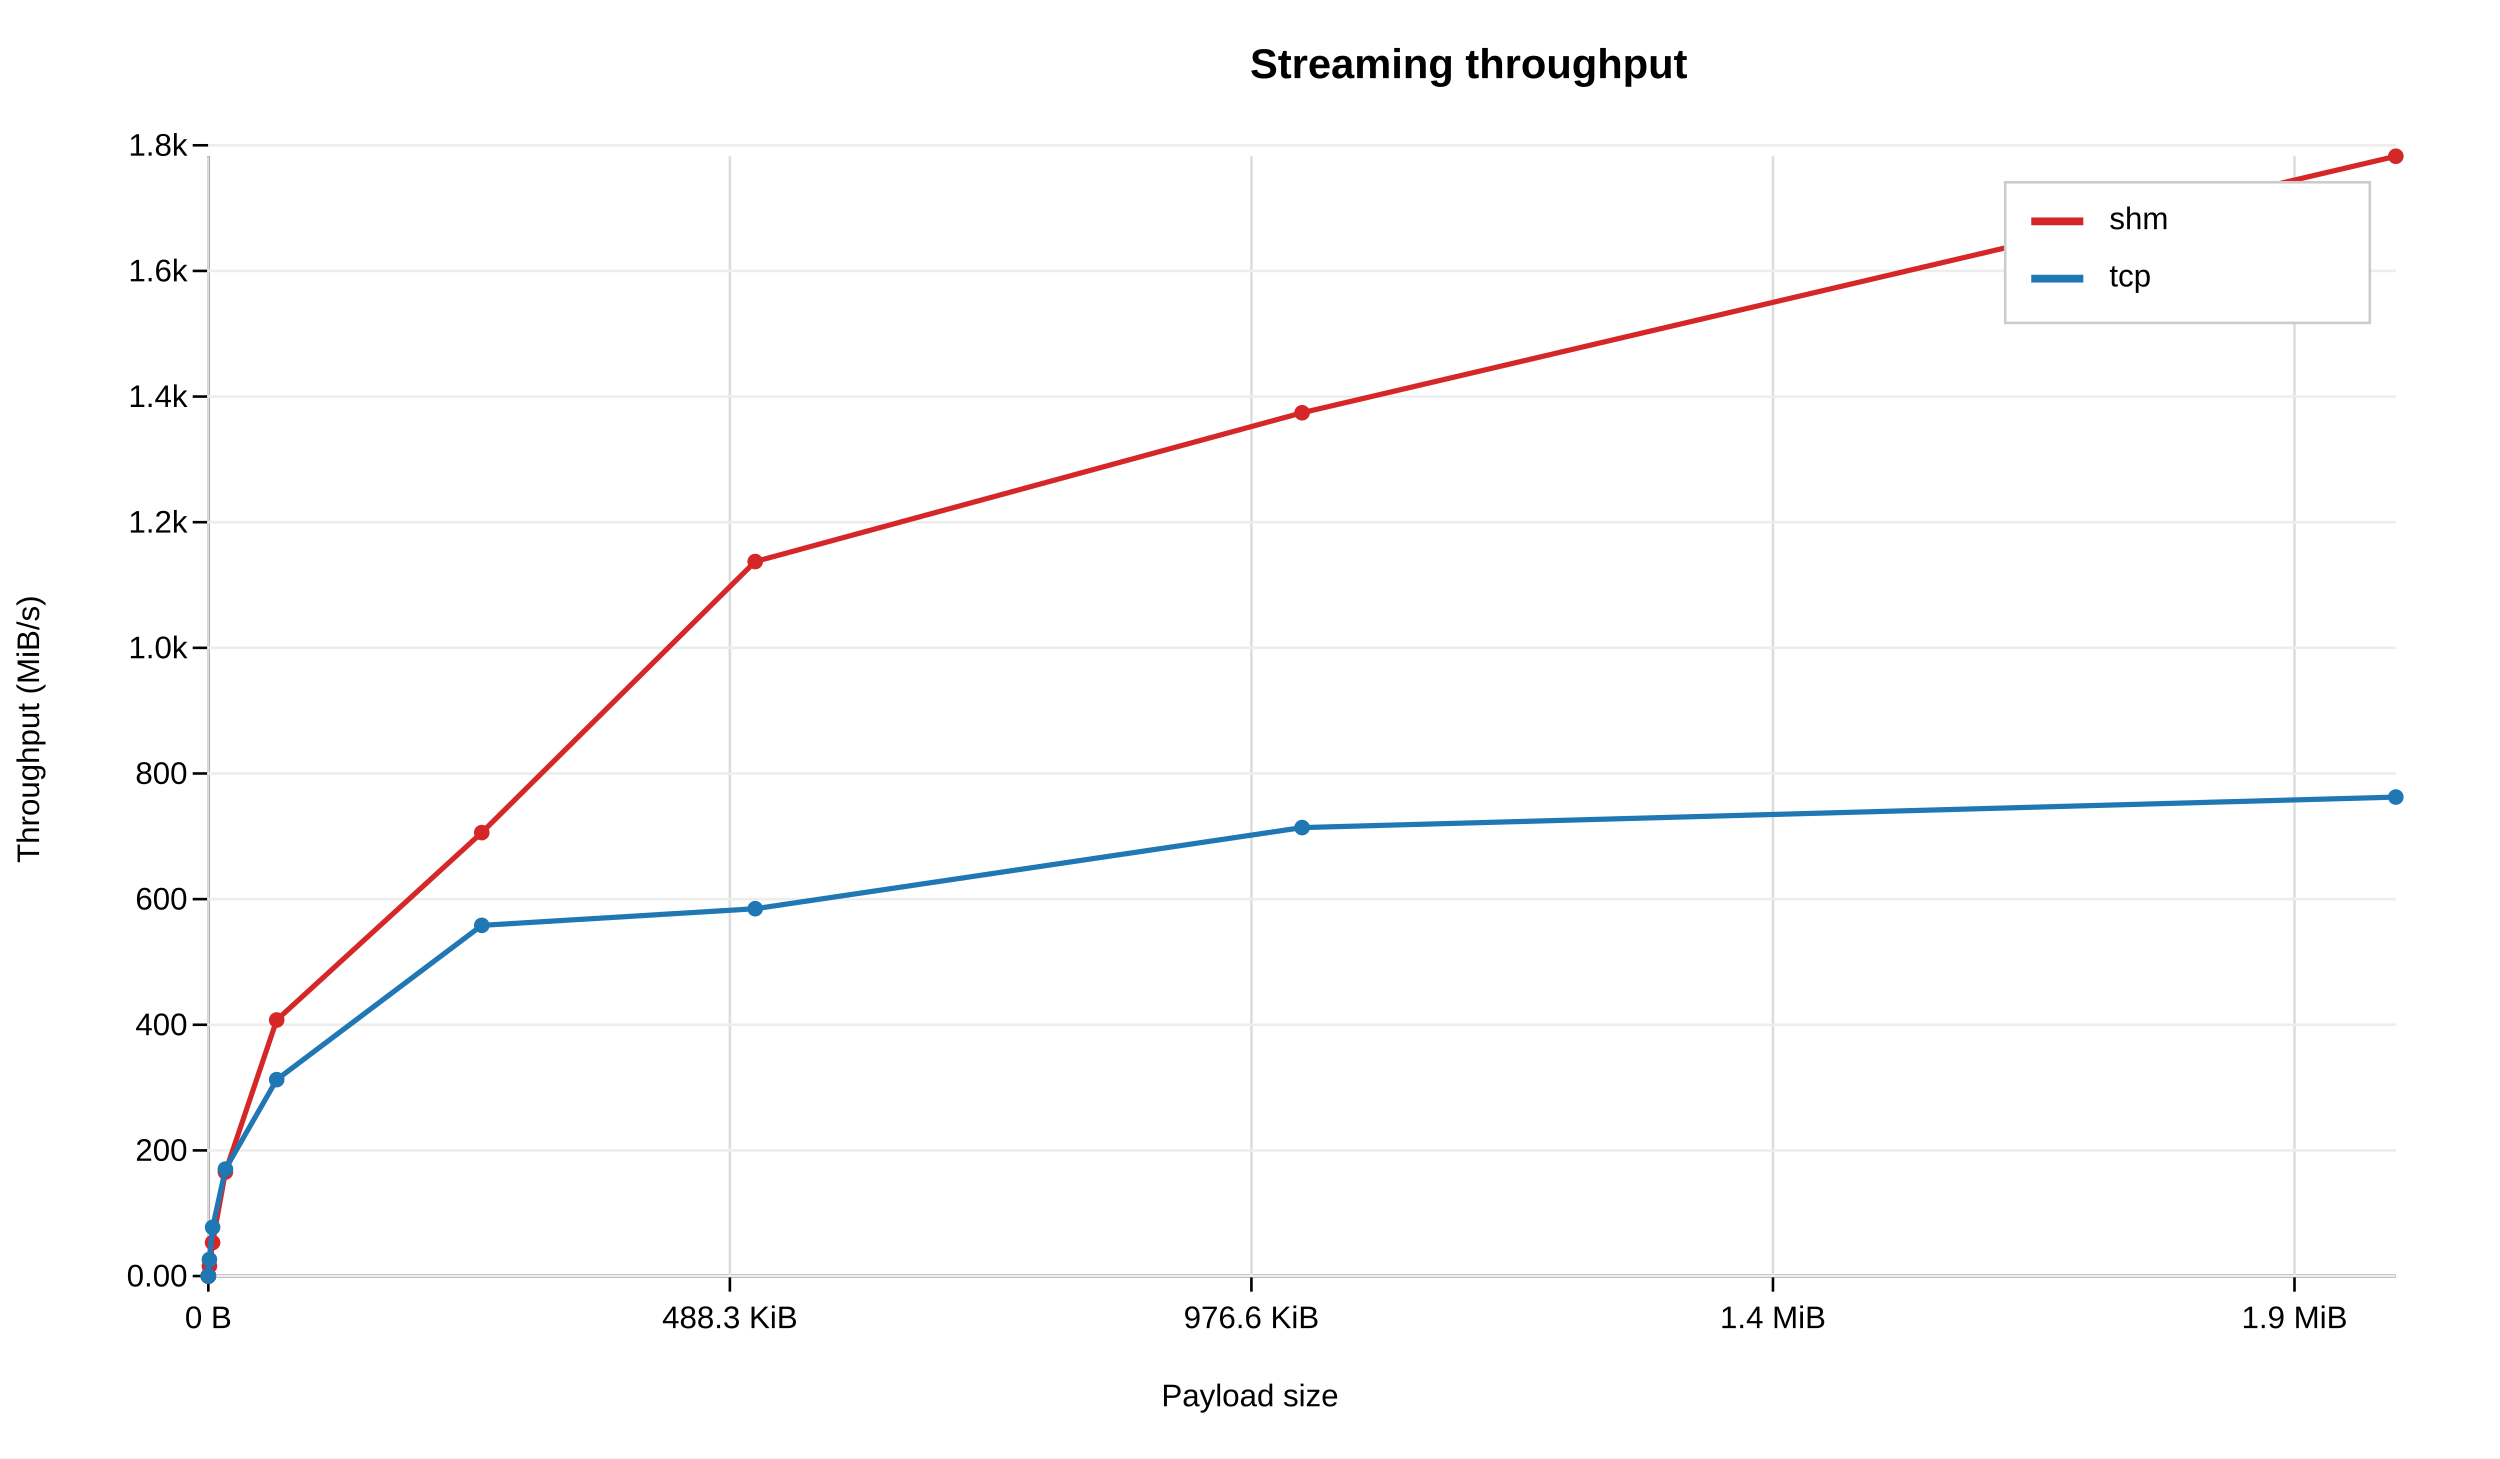
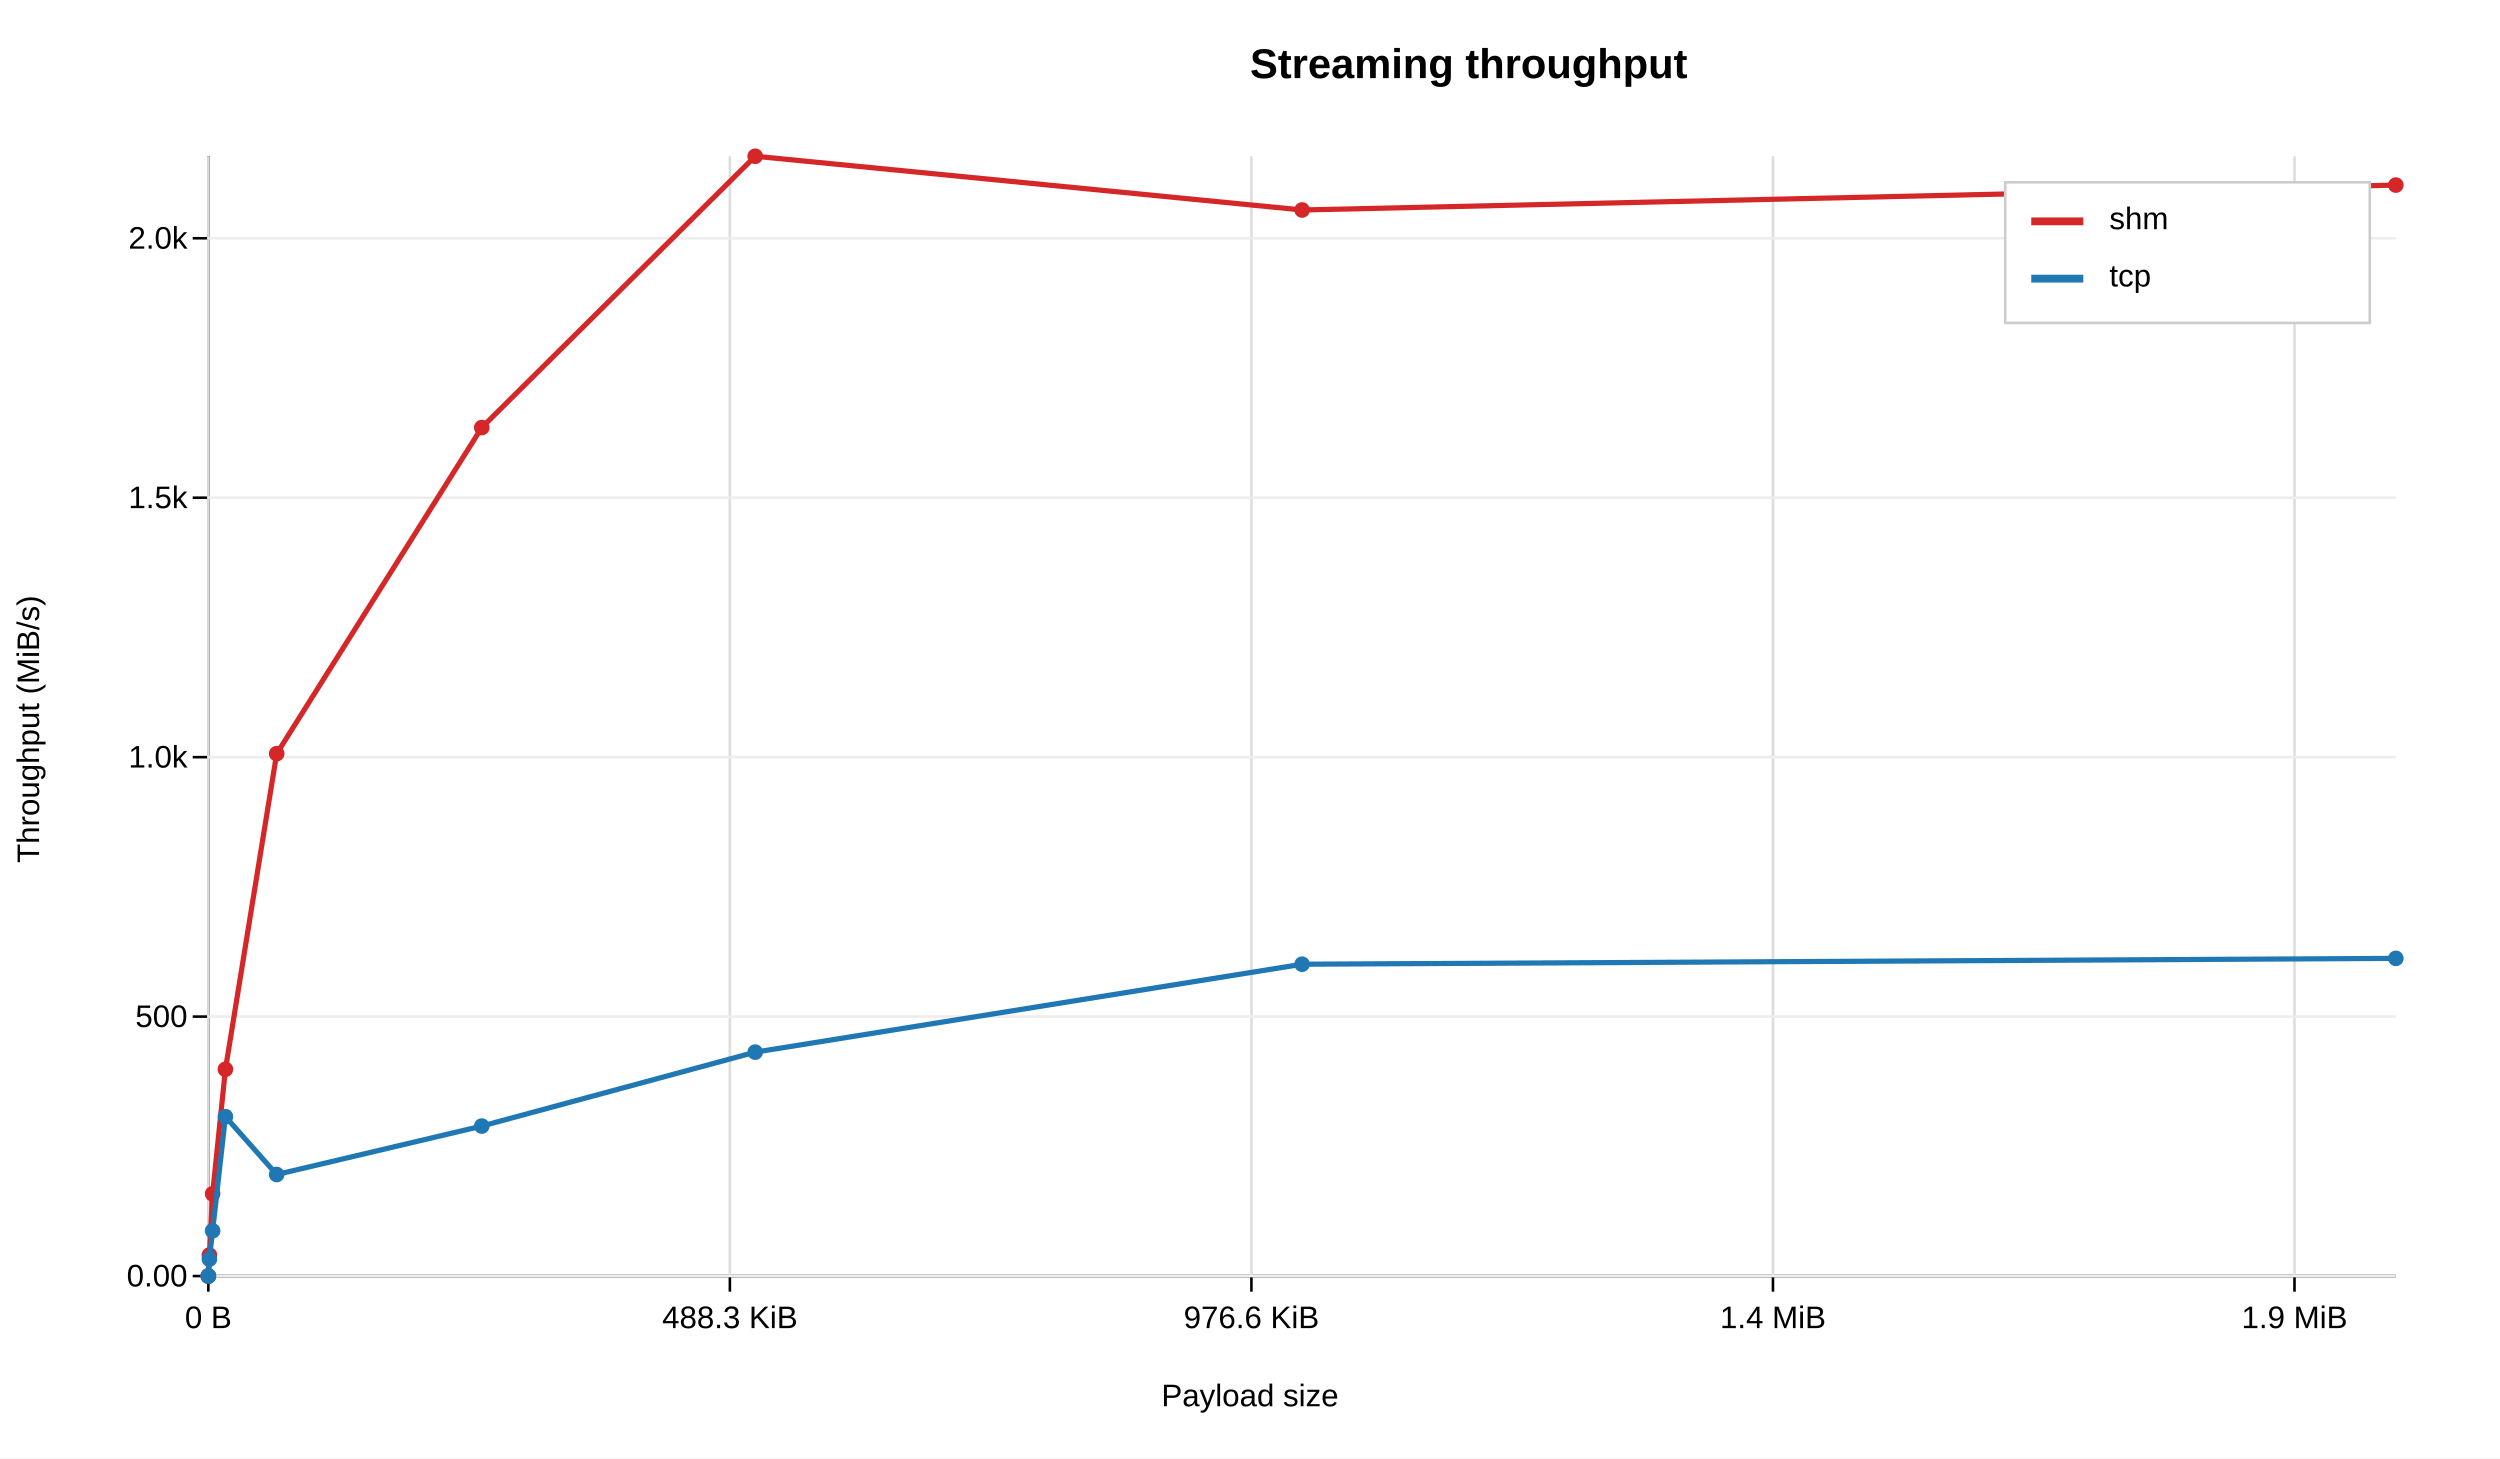
<svg xmlns="http://www.w3.org/2000/svg" width="960" height="560" viewBox="0 0 960 560">
  <style>text{font-family:Arial, sans-serif;font-size:12px;} .title{font-size:16px;font-weight:bold;}</style>
  <rect width="100%" height="100%" fill="white" />
  <text x="480" y="30" class="title">Streaming throughput</text>
  <text x="480" y="540" text-anchor="middle">Payload size</text>
  <text x="15" y="280" transform="rotate(-90 15,280)" text-anchor="middle">Throughput (MiB/s)</text>
  <line x1="80" y1="490" x2="920" y2="490" stroke="black" stroke-width="1" />
  <line x1="80" y1="490" x2="80" y2="60" stroke="black" stroke-width="1" />
  <line x1="80" y1="490" x2="80" y2="496" stroke="black" />
  <text x="80" y="510" text-anchor="middle">0 B</text>
  <line x1="280.272" y1="490" x2="280.272" y2="496" stroke="black" />
  <text x="280.272" y="510" text-anchor="middle">488.3 KiB</text>
  <line x1="480.543" y1="490" x2="480.543" y2="496" stroke="black" />
  <text x="480.543" y="510" text-anchor="middle">976.6 KiB</text>
  <line x1="680.815" y1="490" x2="680.815" y2="496" stroke="black" />
  <text x="680.815" y="510" text-anchor="middle">1.4 MiB</text>
  <line x1="881.086" y1="490" x2="881.086" y2="496" stroke="black" />
  <text x="881.086" y="510" text-anchor="middle">1.9 MiB</text>
  <line x1="1081.358" y1="490" x2="1081.358" y2="496" stroke="black" />
  <text x="1081.358" y="510" text-anchor="middle">2.4 MiB</text>
  <line x1="74" y1="490" x2="80" y2="490" stroke="black" />
  <text x="72" y="494" text-anchor="end">0.00</text>
-   <line x1="74" y1="441.754" x2="80" y2="441.754" stroke="black" />
-   <text x="72" y="445.754" text-anchor="end">200</text>
-   <line x1="74" y1="393.509" x2="80" y2="393.509" stroke="black" />
-   <text x="72" y="397.509" text-anchor="end">400</text>
-   <line x1="74" y1="345.263" x2="80" y2="345.263" stroke="black" />
-   <text x="72" y="349.263" text-anchor="end">600</text>
-   <line x1="74" y1="297.017" x2="80" y2="297.017" stroke="black" />
-   <text x="72" y="301.017" text-anchor="end">800</text>
-   <line x1="74" y1="248.771" x2="80" y2="248.771" stroke="black" />
-   <text x="72" y="252.771" text-anchor="end">1.0k</text>
-   <line x1="74" y1="200.526" x2="80" y2="200.526" stroke="black" />
-   <text x="72" y="204.526" text-anchor="end">1.2k</text>
-   <line x1="74" y1="152.28" x2="80" y2="152.28" stroke="black" />
-   <text x="72" y="156.28" text-anchor="end">1.4k</text>
-   <line x1="74" y1="104.034" x2="80" y2="104.034" stroke="black" />
-   <text x="72" y="108.034" text-anchor="end">1.6k</text>
-   <line x1="74" y1="55.788" x2="80" y2="55.788" stroke="black" />
-   <text x="72" y="59.788" text-anchor="end">1.8k</text>
+   <line x1="74" y1="390.374" x2="80" y2="390.374" stroke="black" />
+   <text x="72" y="394.374" text-anchor="end">500</text>
+   <line x1="74" y1="290.748" x2="80" y2="290.748" stroke="black" />
+   <text x="72" y="294.748" text-anchor="end">1.0k</text>
+   <line x1="74" y1="191.122" x2="80" y2="191.122" stroke="black" />
+   <text x="72" y="195.122" text-anchor="end">1.5k</text>
+   <line x1="74" y1="91.496" x2="80" y2="91.496" stroke="black" />
+   <text x="72" y="95.496" text-anchor="end">2.0k</text>
+   <line x1="74" y1="-8.13" x2="80" y2="-8.13" stroke="black" />
+   <text x="72" y="-4.13" text-anchor="end">2.5k</text>
  <line x1="80" y1="490" x2="80" y2="60" stroke="#dddddd" stroke-width="1" />
  <line x1="280.272" y1="490" x2="280.272" y2="60" stroke="#dddddd" stroke-width="1" />
  <line x1="480.543" y1="490" x2="480.543" y2="60" stroke="#dddddd" stroke-width="1" />
  <line x1="680.815" y1="490" x2="680.815" y2="60" stroke="#dddddd" stroke-width="1" />
  <line x1="881.086" y1="490" x2="881.086" y2="60" stroke="#dddddd" stroke-width="1" />
  <line x1="1081.358" y1="490" x2="1081.358" y2="60" stroke="#dddddd" stroke-width="1" />
  <line x1="80" y1="490" x2="920" y2="490" stroke="#ededed" stroke-width="1" />
-   <line x1="80" y1="441.754" x2="920" y2="441.754" stroke="#ededed" stroke-width="1" />
-   <line x1="80" y1="393.509" x2="920" y2="393.509" stroke="#ededed" stroke-width="1" />
-   <line x1="80" y1="345.263" x2="920" y2="345.263" stroke="#ededed" stroke-width="1" />
-   <line x1="80" y1="297.017" x2="920" y2="297.017" stroke="#ededed" stroke-width="1" />
-   <line x1="80" y1="248.771" x2="920" y2="248.771" stroke="#ededed" stroke-width="1" />
-   <line x1="80" y1="200.526" x2="920" y2="200.526" stroke="#ededed" stroke-width="1" />
-   <line x1="80" y1="152.28" x2="920" y2="152.28" stroke="#ededed" stroke-width="1" />
-   <line x1="80" y1="104.034" x2="920" y2="104.034" stroke="#ededed" stroke-width="1" />
-   <line x1="80" y1="55.788" x2="920" y2="55.788" stroke="#ededed" stroke-width="1" />
-   <polyline fill="none" stroke="#d62728" stroke-width="2" points="80,490 80,489.994 80.41,486.159 81.641,477.14 86.562,450.04 106.25,391.689 185,319.714 290,215.638 500,158.497 920,60 " />
+   <line x1="80" y1="390.374" x2="920" y2="390.374" stroke="#ededed" stroke-width="1" />
+   <line x1="80" y1="290.748" x2="920" y2="290.748" stroke="#ededed" stroke-width="1" />
+   <line x1="80" y1="191.122" x2="920" y2="191.122" stroke="#ededed" stroke-width="1" />
+   <line x1="80" y1="91.496" x2="920" y2="91.496" stroke="#ededed" stroke-width="1" />
+   <line x1="80" y1="-8.13" x2="920" y2="-8.13" stroke="#ededed" stroke-width="1" />
+   <polyline fill="none" stroke="#d62728" stroke-width="2" points="80,490 80,489.989 80.41,481.94 81.641,458.407 86.562,410.615 106.25,289.417 185,164.184 290,60 500,80.635 920,71.068 " />
  <circle cx="80" cy="490" r="3" fill="#d62728" />
-   <circle cx="80" cy="489.994" r="3" fill="#d62728" />
-   <circle cx="80.41" cy="486.159" r="3" fill="#d62728" />
-   <circle cx="81.641" cy="477.14" r="3" fill="#d62728" />
-   <circle cx="86.562" cy="450.04" r="3" fill="#d62728" />
-   <circle cx="106.25" cy="391.689" r="3" fill="#d62728" />
-   <circle cx="185" cy="319.714" r="3" fill="#d62728" />
-   <circle cx="290" cy="215.638" r="3" fill="#d62728" />
-   <circle cx="500" cy="158.497" r="3" fill="#d62728" />
-   <circle cx="920" cy="60" r="3" fill="#d62728" />
-   <polyline fill="none" stroke="#1f77b4" stroke-width="2" points="80,490 80,489.994 80.41,483.669 81.641,471.31 86.562,448.941 106.25,414.583 185,355.341 290,348.944 500,317.786 920,306.073 " />
+   <circle cx="80" cy="489.989" r="3" fill="#d62728" />
+   <circle cx="80.41" cy="481.94" r="3" fill="#d62728" />
+   <circle cx="81.641" cy="458.407" r="3" fill="#d62728" />
+   <circle cx="86.562" cy="410.615" r="3" fill="#d62728" />
+   <circle cx="106.25" cy="289.417" r="3" fill="#d62728" />
+   <circle cx="185" cy="164.184" r="3" fill="#d62728" />
+   <circle cx="290" cy="60" r="3" fill="#d62728" />
+   <circle cx="500" cy="80.635" r="3" fill="#d62728" />
+   <circle cx="920" cy="71.068" r="3" fill="#d62728" />
+   <polyline fill="none" stroke="#1f77b4" stroke-width="2" points="80,490 80,489.994 80.41,483.508 81.641,472.63 86.562,428.8 106.25,451.017 185,432.411 290,404.022 500,370.261 920,368.016 " />
  <circle cx="80" cy="490" r="3" fill="#1f77b4" />
  <circle cx="80" cy="489.994" r="3" fill="#1f77b4" />
-   <circle cx="80.41" cy="483.669" r="3" fill="#1f77b4" />
-   <circle cx="81.641" cy="471.31" r="3" fill="#1f77b4" />
-   <circle cx="86.562" cy="448.941" r="3" fill="#1f77b4" />
-   <circle cx="106.25" cy="414.583" r="3" fill="#1f77b4" />
-   <circle cx="185" cy="355.341" r="3" fill="#1f77b4" />
-   <circle cx="290" cy="348.944" r="3" fill="#1f77b4" />
-   <circle cx="500" cy="317.786" r="3" fill="#1f77b4" />
-   <circle cx="920" cy="306.073" r="3" fill="#1f77b4" />
+   <circle cx="80.41" cy="483.508" r="3" fill="#1f77b4" />
+   <circle cx="81.641" cy="472.63" r="3" fill="#1f77b4" />
+   <circle cx="86.562" cy="428.8" r="3" fill="#1f77b4" />
+   <circle cx="106.25" cy="451.017" r="3" fill="#1f77b4" />
+   <circle cx="185" cy="432.411" r="3" fill="#1f77b4" />
+   <circle cx="290" cy="404.022" r="3" fill="#1f77b4" />
+   <circle cx="500" cy="370.261" r="3" fill="#1f77b4" />
+   <circle cx="920" cy="368.016" r="3" fill="#1f77b4" />
  <rect x="770" y="70" width="140" height="54" fill="white" stroke="#ccc" />
  <line x1="780" y1="85" x2="800" y2="85" stroke="#d62728" stroke-width="3" />
  <text x="810" y="88">shm</text>
  <line x1="780" y1="107" x2="800" y2="107" stroke="#1f77b4" stroke-width="3" />
  <text x="810" y="110">tcp</text>
</svg>
